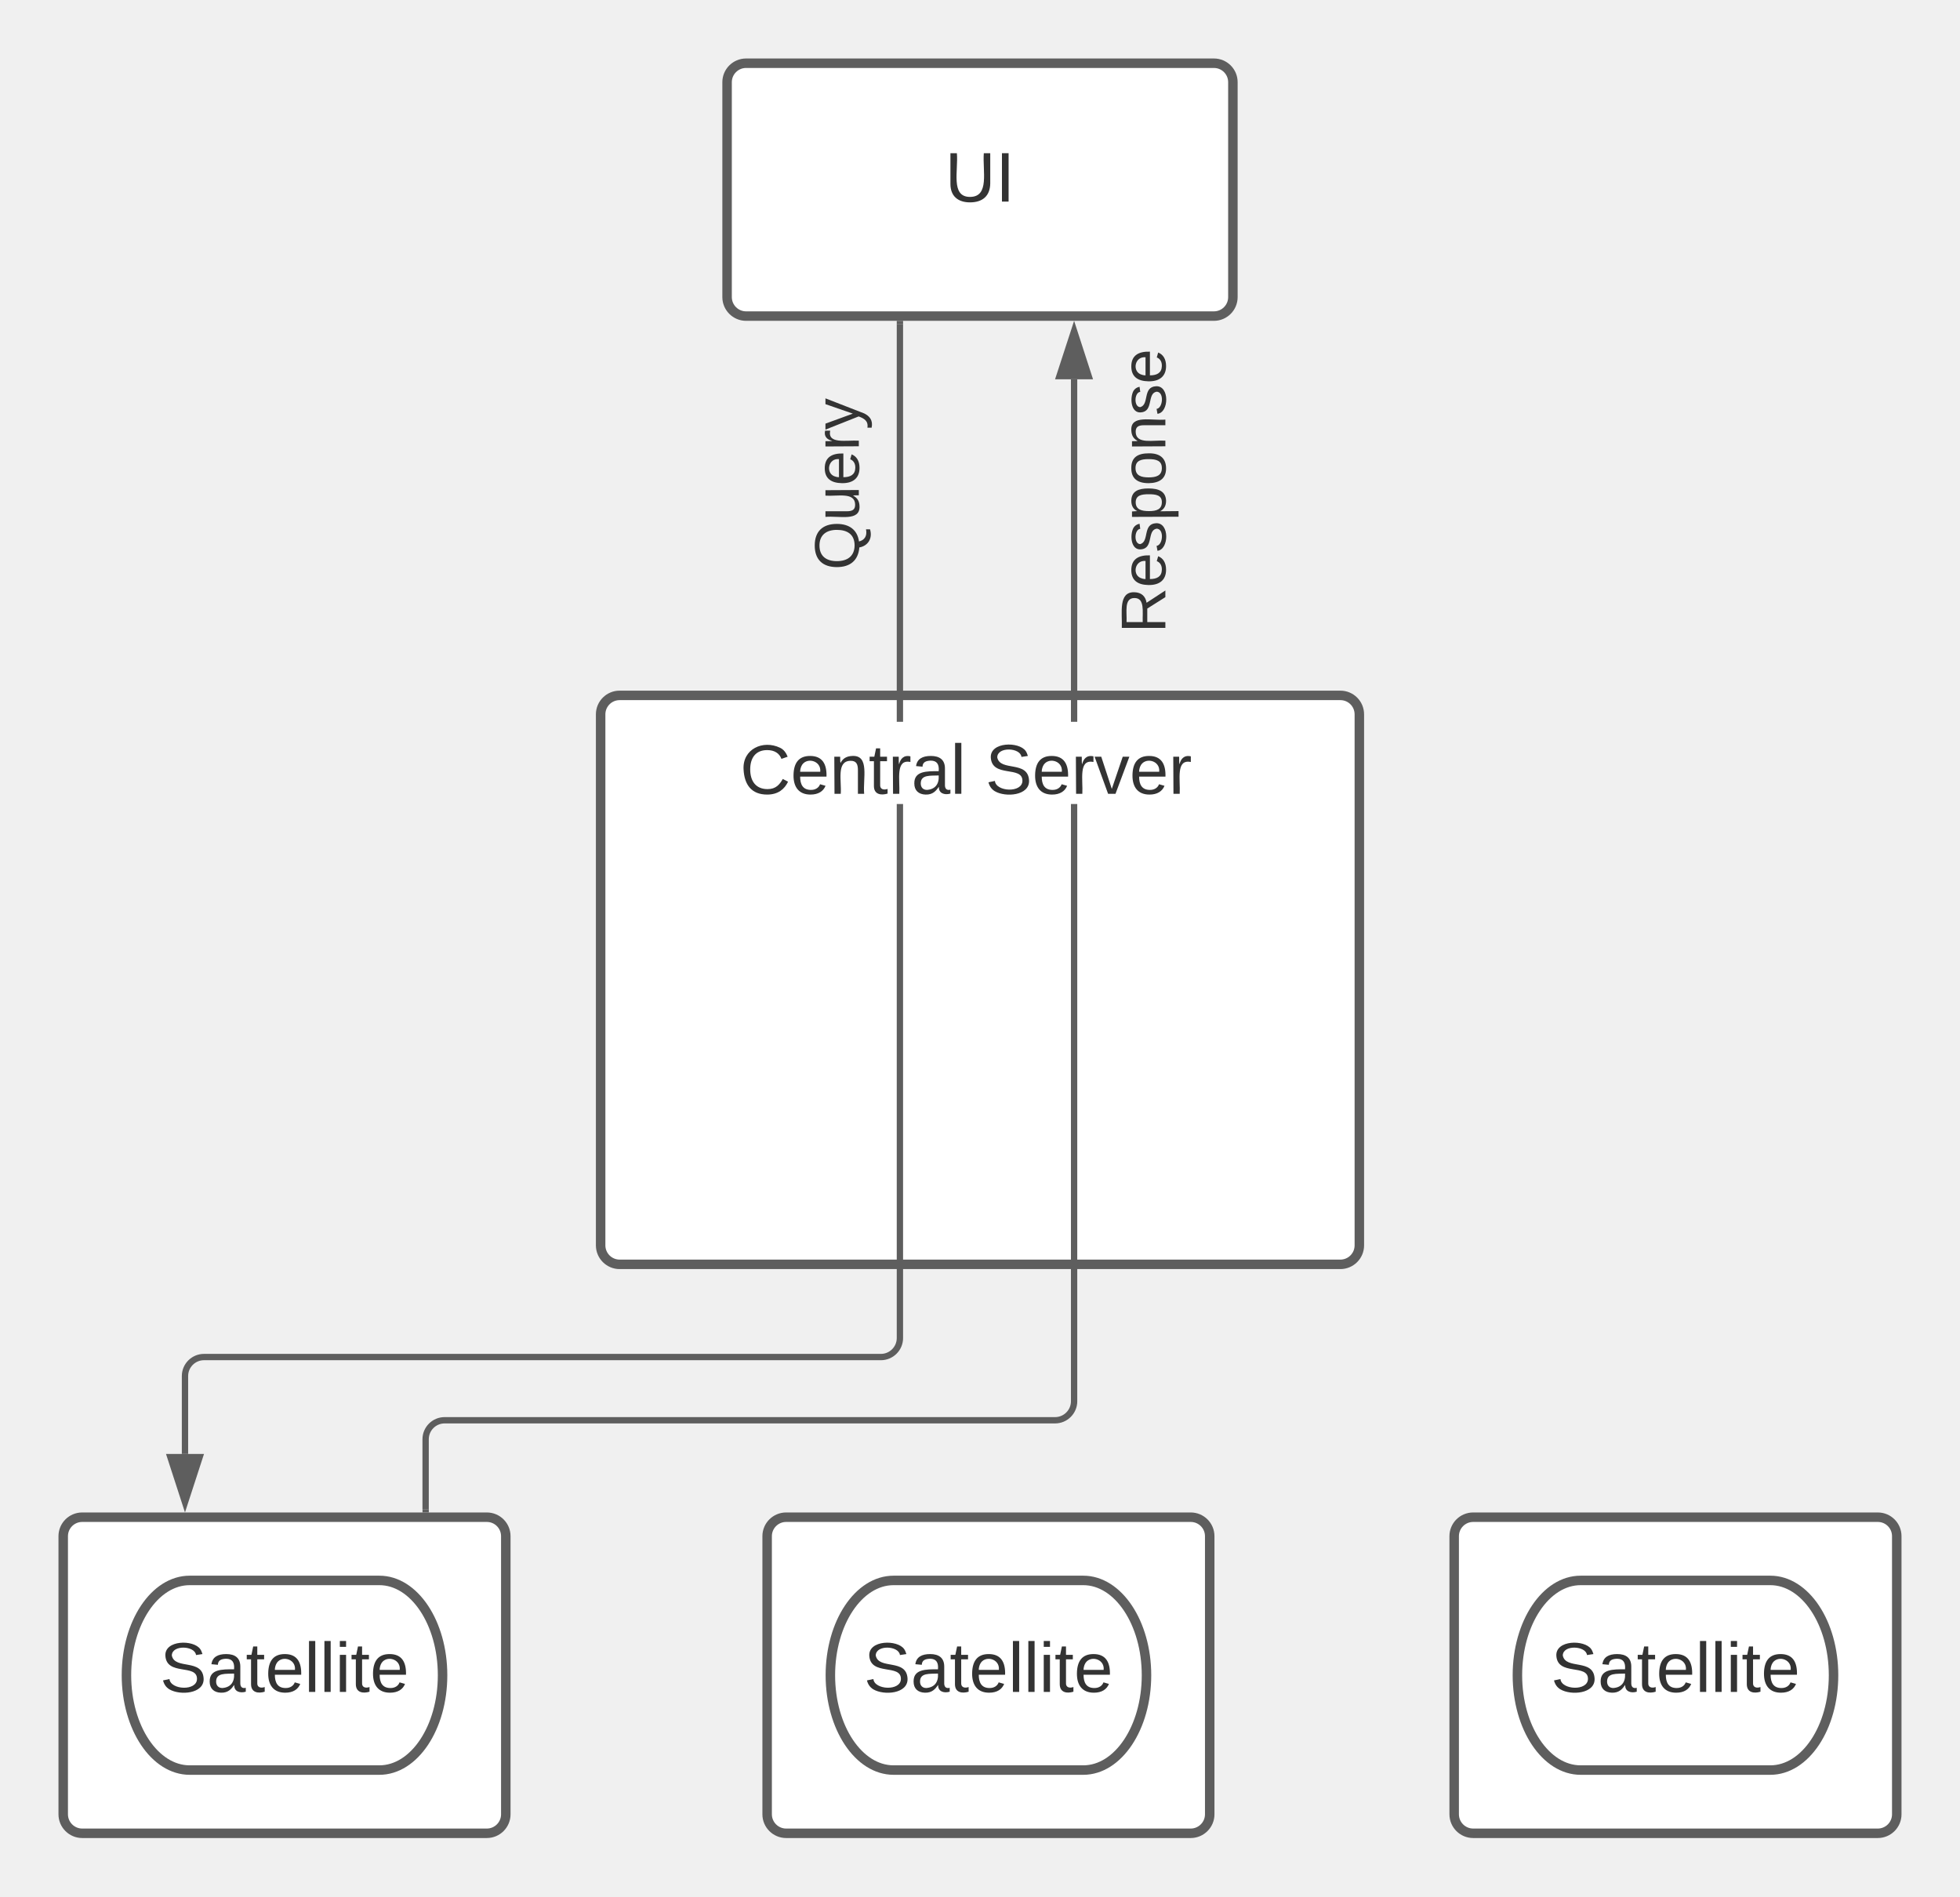
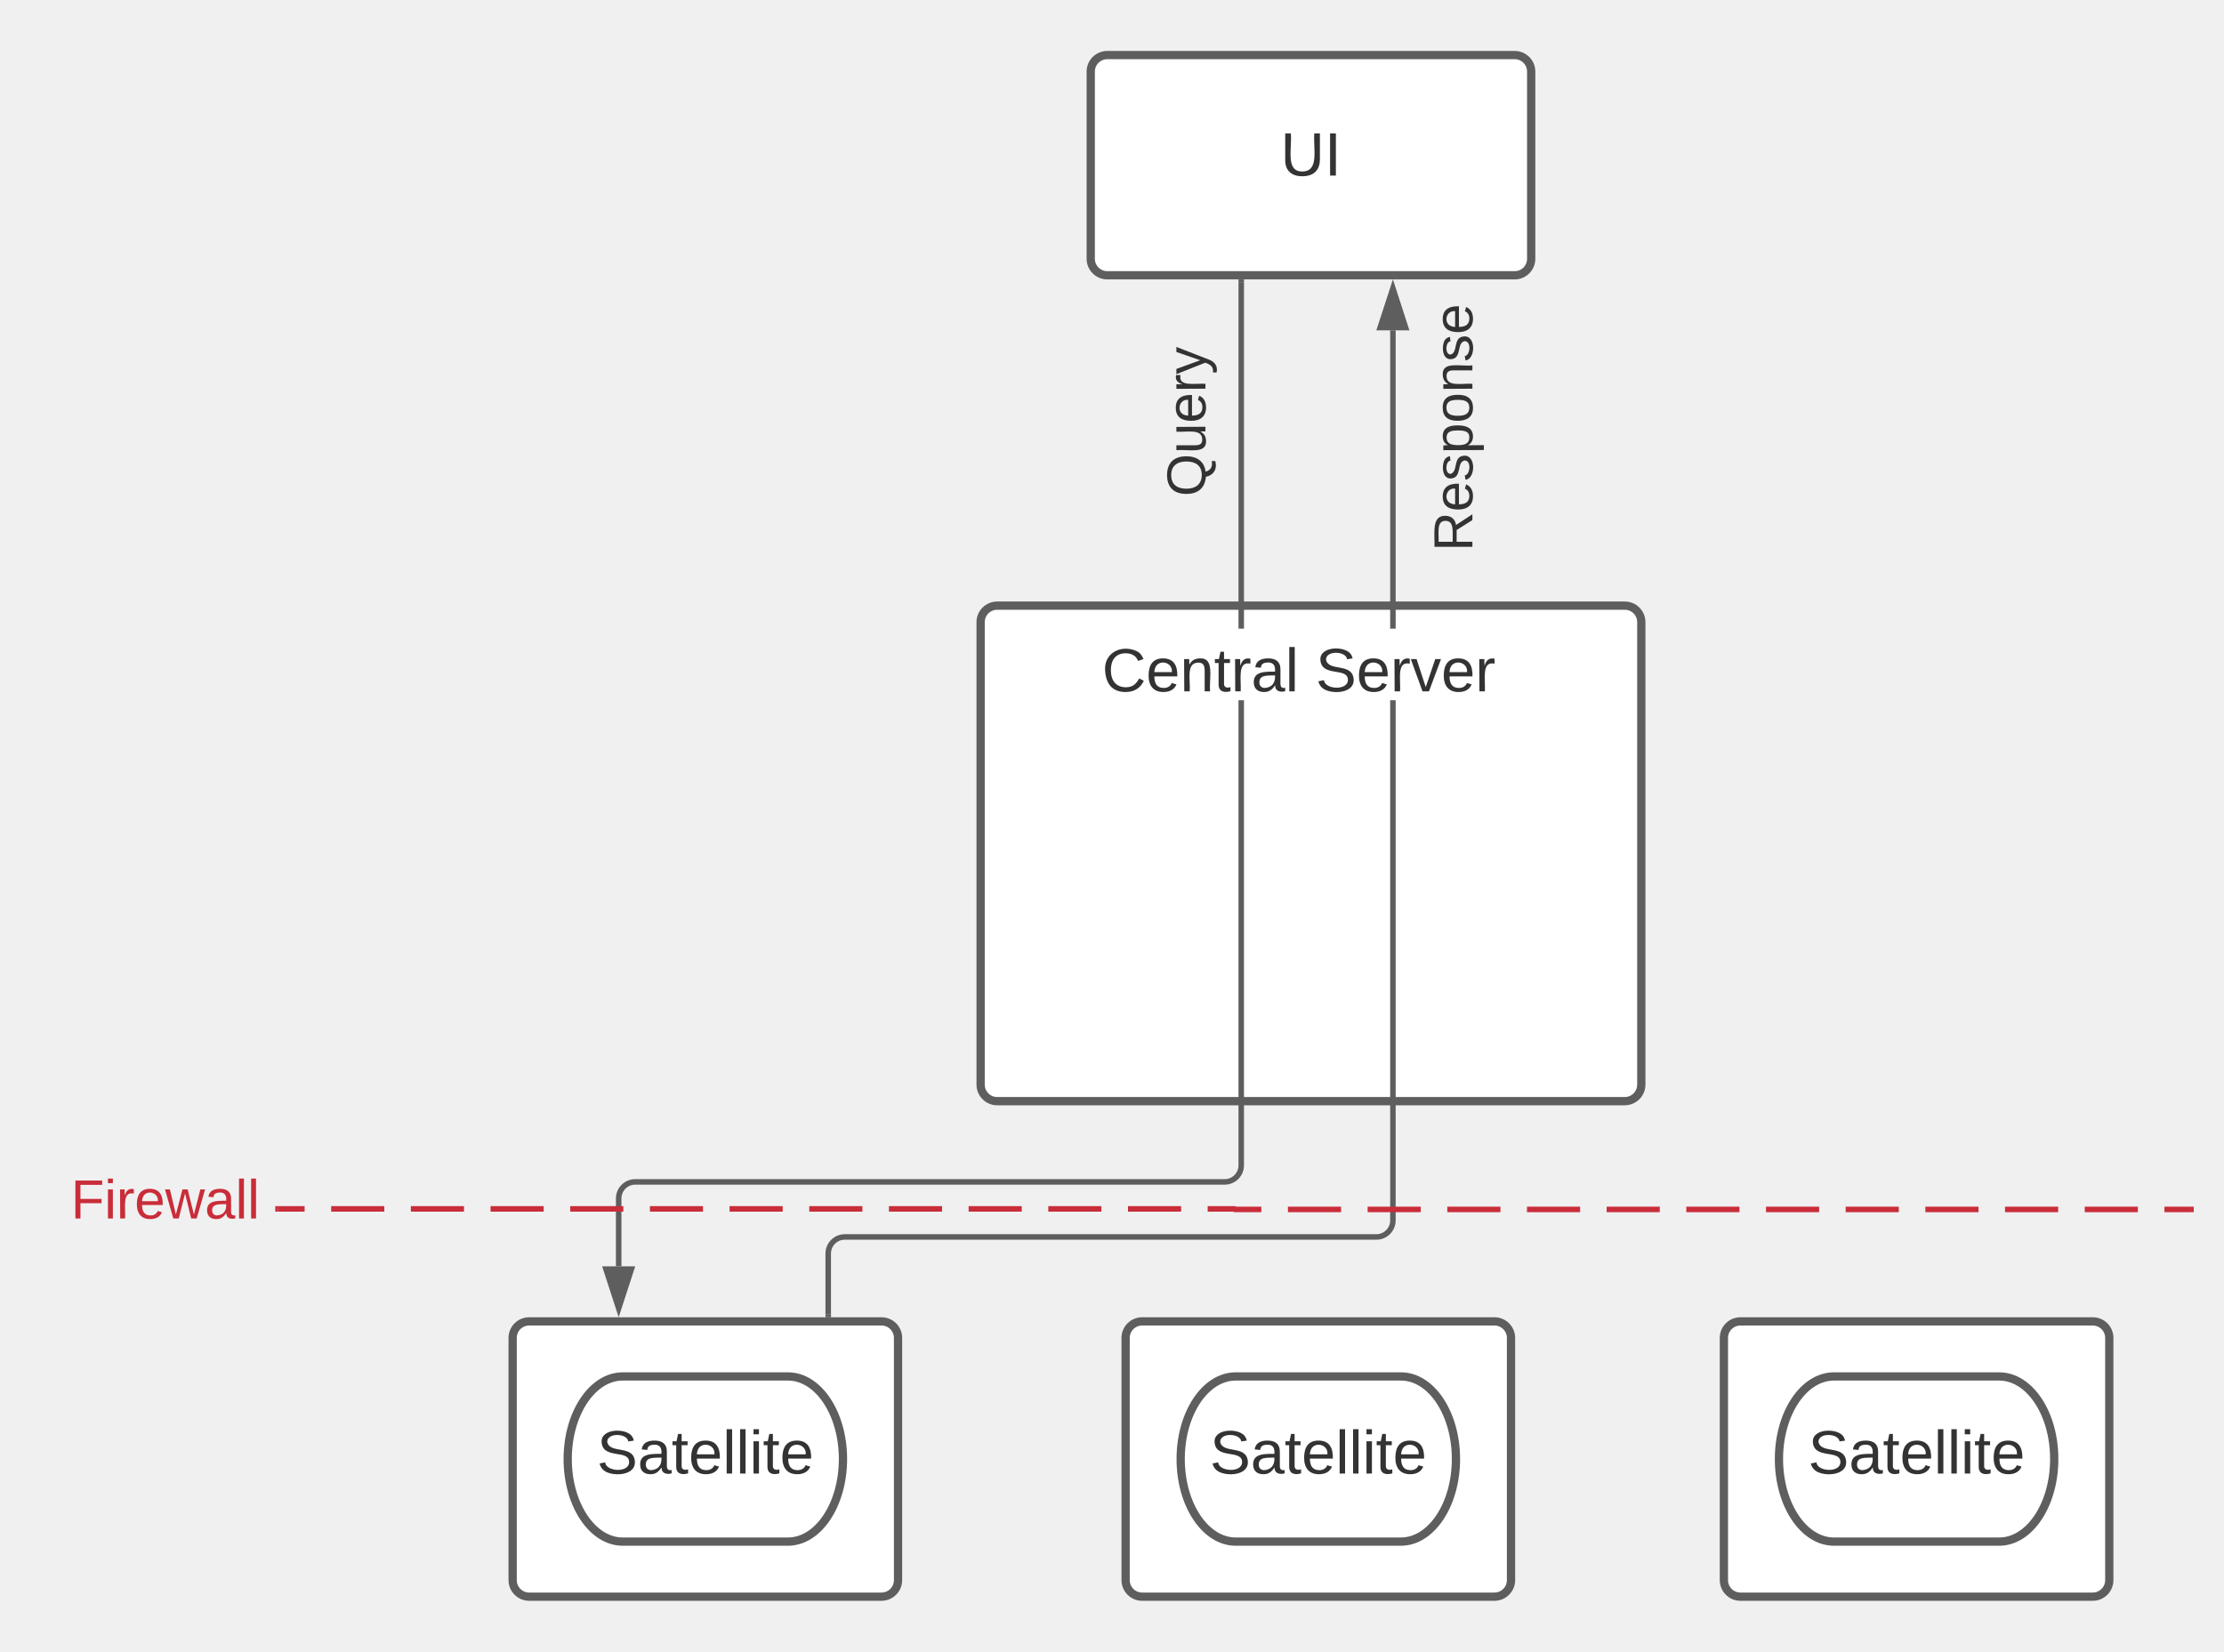
- <svg xmlns="http://www.w3.org/2000/svg" xmlns:ns1="lucid" xmlns:xlink="http://www.w3.org/1999/xlink" width="620" height="600">
-   <g transform="translate(-749.3333 -220.6667)" ns1:page-tab-id="0_0">
+ <svg xmlns="http://www.w3.org/2000/svg" xmlns:ns1="lucid" xmlns:xlink="http://www.w3.org/1999/xlink" width="807.89" height="600">
+   <g transform="translate(-583.1093 -220.6667)" ns1:page-tab-id="0_0">
    <path d="M769.33 706.67c0-3.32 2.7-6 6-6h128c3.32 0 6 2.68 6 6v88c0 3.3-2.68 6-6 6h-128c-3.3 0-6-2.7-6-6zM939.33 446.67c0-3.32 2.7-6 6-6h228c3.32 0 6 2.68 6 6v168c0 3.3-2.68 6-6 6h-228c-3.3 0-6-2.7-6-6zM979.33 246.67c0-3.32 2.7-6 6-6h148c3.32 0 6 2.68 6 6v68c0 3.3-2.68 6-6 6h-148c-3.3 0-6-2.7-6-6z" stroke="#5e5e5e" stroke-width="3" fill="#fff" />
    <use xlink:href="#a" transform="matrix(1,0,0,1,991.3333,252.6667) translate(56.91975 31.77778)" />
    <path d="M1034 323.17V644c0 3.3-2.7 6-6 6H813.85c-3.3 0-6 2.7-6 6v24.66" stroke="#5e5e5e" stroke-width="2" fill="none" />
    <path d="M1035 323.2h-2v-1.03h2z" fill="#5e5e5e" />
    <path d="M807.85 695.93l-4.63-14.27h9.27z" stroke="#5e5e5e" stroke-width="2" fill="#5e5e5e" />
    <path d="M1089.1 340.67V664c0 3.3-2.7 6-6 6H889.97c-3.3 0-6 2.7-6 6v22.17" stroke="#5e5e5e" stroke-width="2" fill="none" />
    <path d="M1089.1 325.4l4.62 14.27h-9.27z" stroke="#5e5e5e" stroke-width="2" fill="#5e5e5e" />
    <path d="M884.98 699.17h-2v-1.03h2z" fill="#5e5e5e" />
    <path d="M1006 427.33c-3.3 0-6-2.68-6-6v-94.66c0-3.32 2.7-6 6-6h13.33c3.32 0 6 2.68 6 6v94.66c0 3.32-2.68 6-6 6z" stroke="#000" stroke-opacity="0" stroke-width="3" fill="#fff" fill-opacity="0" />
    <use xlink:href="#b" transform="matrix(6.123233995736766e-17,-1,1,6.123233995736766e-17,1005,422.3333) translate(21.30556 16)" />
    <path d="M1090.47 496c-3.3 0-6-2.68-6-6V262c0-3.3 2.7-6 6-6h48c3.3 0 6 2.7 6 6v228c0 3.32-2.7 6-6 6z" stroke="#000" stroke-opacity="0" stroke-width="3" fill="#fff" fill-opacity="0" />
    <use xlink:href="#c" transform="matrix(6.123233995736766e-17,-1,1,6.123233995736766e-17,1089.471,491.0034) translate(70.02778 28.5)" />
    <path d="M968.38 455.03c0-3.32 2.7-6 6-6h160.67c3.3 0 6 2.68 6 6v14c0 3.3-2.7 6-6 6H974.38c-3.3 0-6-2.7-6-6z" stroke="#000" stroke-opacity="0" stroke-width="3" fill="#fff" />
    <use xlink:href="#d" transform="matrix(1,0,0,1,973.3821,454.0252) translate(10.04938 17.77778)" />
    <use xlink:href="#e" transform="matrix(1,0,0,1,973.3821,454.0252) translate(87.64198 17.77778)" />
    <path d="M869.33 720.67c11.05 0 20 13.43 20 30s-8.95 30-20 30h-60c-11.04 0-20-13.43-20-30s8.96-30 20-30z" stroke="#5e5e5e" stroke-width="3" fill="#fff" />
    <use xlink:href="#f" transform="matrix(1,0,0,1,794.3333,725.6667) translate(5.58642 30.27778)" />
    <path d="M992 706.67c0-3.32 2.7-6 6-6h128c3.3 0 6 2.68 6 6v88c0 3.3-2.7 6-6 6H998c-3.3 0-6-2.7-6-6z" stroke="#5e5e5e" stroke-width="3" fill="#fff" />
    <path d="M1092 720.67c11.05 0 20 13.43 20 30s-8.95 30-20 30h-60c-11.05 0-20-13.43-20-30s8.95-30 20-30z" stroke="#5e5e5e" stroke-width="3" fill="#fff" />
    <use xlink:href="#f" transform="matrix(1,0,0,1,1017,725.6667) translate(5.58642 30.27778)" />
    <path d="M1209.33 706.67c0-3.32 2.7-6 6-6h128c3.32 0 6 2.68 6 6v88c0 3.3-2.68 6-6 6h-128c-3.3 0-6-2.7-6-6z" stroke="#5e5e5e" stroke-width="3" fill="#fff" />
    <path d="M1309.33 720.67c11.05 0 20 13.43 20 30s-8.95 30-20 30h-60c-11.04 0-20-13.43-20-30s8.96-30 20-30z" stroke="#5e5e5e" stroke-width="3" fill="#fff" />
    <use xlink:href="#f" transform="matrix(1,0,0,1,1234.333,725.6667) translate(5.58642 30.27778)" />
+     <path d="M684.1 659.8h9.66m9.65 0h19.3m9.65 0h19.3m9.65 0h19.3m9.64 0h19.3m9.65 0h19.28m9.65 0h19.3m9.65 0h19.3m9.64 0h19.3m9.65 0h19.3m9.64 0h19.3m9.66 0h19.3m9.64 0h9.65l.07.02.03.07.04.07.06.03h9.65m9.66 0h19.3m9.64 0h19.3m9.65 0h19.3m9.64 0h19.3m9.64 0h19.3m9.64 0h19.3m9.65 0h19.3m9.64 0h19.3m9.65 0h19.3m9.64 0h19.3m9.65 0h19.3m9.65 0h9.65" stroke="#c92d39" stroke-width="2" fill="none" />
+     <path d="M684.13 660.8h-1.02v-2h1.03z" fill="#c92d39" />
+     <path d="M1378.97 660h1.03" stroke="#c92d39" stroke-width="2" fill="none" />
+     <path d="M603.1 635.8c0-3.32 2.7-6 6-6h68c3.32 0 6 2.68 6 6v48c0 3.3-2.68 6-6 6h-68c-3.3 0-6-2.7-6-6z" stroke="#000" stroke-opacity="0" stroke-width="3" fill="#fff" fill-opacity="0" />
+     <use xlink:href="#g" transform="matrix(1,0,0,1,608.1093,634.7892) translate(0.7222222 28.5)" />
    <defs>
-       <path fill="#333" d="M232-93c-1 65-40 97-104 97C67 4 28-28 28-90v-158h33c8 89-33 224 67 224 102 0 64-133 71-224h33v155" id="g" />
-       <path fill="#333" d="M33 0v-248h34V0H33" id="h" />
+       <path fill="#333" d="M232-93c-1 65-40 97-104 97C67 4 28-28 28-90v-158h33c8 89-33 224 67 224 102 0 64-133 71-224h33v155" id="h" />
+       <path fill="#333" d="M33 0v-248h34V0H33" id="i" />
      <g id="a">
-         <use transform="matrix(0.0617284,0,0,0.0617284,0,0)" xlink:href="#g" />
-         <use transform="matrix(0.0617284,0,0,0.0617284,15.98765,0)" xlink:href="#h" />
+         <use transform="matrix(0.0617284,0,0,0.0617284,0,0)" xlink:href="#h" />
+         <use transform="matrix(0.0617284,0,0,0.0617284,15.98765,0)" xlink:href="#i" />
      </g>
-       <path fill="#333" d="M140-251c81 0 123 46 123 126C263-53 228-8 163 1c7 30 30 48 69 40v23c-55 16-95-15-103-61C56-3 17-48 17-125c0-80 42-126 123-126zm0 227c63 0 89-41 89-101s-29-99-89-99c-61 0-89 39-89 99S79-25 140-24" id="i" />
-       <path fill="#333" d="M84 4C-5 8 30-112 23-190h32v120c0 31 7 50 39 49 72-2 45-101 50-169h31l1 190h-30c-1-10 1-25-2-33-11 22-28 36-60 37" id="j" />
-       <path fill="#333" d="M100-194c63 0 86 42 84 106H49c0 40 14 67 53 68 26 1 43-12 49-29l28 8c-11 28-37 45-77 45C44 4 14-33 15-96c1-61 26-98 85-98zm52 81c6-60-76-77-97-28-3 7-6 17-6 28h103" id="k" />
-       <path fill="#333" d="M114-163C36-179 61-72 57 0H25l-1-190h30c1 12-1 29 2 39 6-27 23-49 58-41v29" id="l" />
-       <path fill="#333" d="M179-190L93 31C79 59 56 82 12 73V49c39 6 53-20 64-50L1-190h34L92-34l54-156h33" id="m" />
+       <path fill="#333" d="M140-251c81 0 123 46 123 126C263-53 228-8 163 1c7 30 30 48 69 40v23c-55 16-95-15-103-61C56-3 17-48 17-125c0-80 42-126 123-126zm0 227c63 0 89-41 89-101s-29-99-89-99c-61 0-89 39-89 99S79-25 140-24" id="j" />
+       <path fill="#333" d="M84 4C-5 8 30-112 23-190h32v120c0 31 7 50 39 49 72-2 45-101 50-169h31l1 190h-30c-1-10 1-25-2-33-11 22-28 36-60 37" id="k" />
+       <path fill="#333" d="M100-194c63 0 86 42 84 106H49c0 40 14 67 53 68 26 1 43-12 49-29l28 8c-11 28-37 45-77 45C44 4 14-33 15-96c1-61 26-98 85-98zm52 81c6-60-76-77-97-28-3 7-6 17-6 28h103" id="l" />
+       <path fill="#333" d="M114-163C36-179 61-72 57 0H25l-1-190h30c1 12-1 29 2 39 6-27 23-49 58-41v29" id="m" />
+       <path fill="#333" d="M179-190L93 31C79 59 56 82 12 73V49c39 6 53-20 64-50L1-190h34L92-34l54-156h33" id="n" />
      <g id="b">
-         <use transform="matrix(0.05555556,0,0,0.05555556,0,0)" xlink:href="#i" />
-         <use transform="matrix(0.05555556,0,0,0.05555556,15.55556,0)" xlink:href="#j" />
-         <use transform="matrix(0.05555556,0,0,0.05555556,26.66667,0)" xlink:href="#k" />
-         <use transform="matrix(0.05555556,0,0,0.05555556,37.77778,0)" xlink:href="#l" />
-         <use transform="matrix(0.05555556,0,0,0.05555556,44.38889,0)" xlink:href="#m" />
+         <use transform="matrix(0.05555556,0,0,0.05555556,0,0)" xlink:href="#j" />
+         <use transform="matrix(0.05555556,0,0,0.05555556,15.55556,0)" xlink:href="#k" />
+         <use transform="matrix(0.05555556,0,0,0.05555556,26.66667,0)" xlink:href="#l" />
+         <use transform="matrix(0.05555556,0,0,0.05555556,37.77778,0)" xlink:href="#m" />
+         <use transform="matrix(0.05555556,0,0,0.05555556,44.38889,0)" xlink:href="#n" />
      </g>
-       <path fill="#333" d="M233-177c-1 41-23 64-60 70L243 0h-38l-65-103H63V0H30v-248c88 3 205-21 203 71zM63-129c60-2 137 13 137-47 0-61-80-42-137-45v92" id="n" />
-       <path fill="#333" d="M135-143c-3-34-86-38-87 0 15 53 115 12 119 90S17 21 10-45l28-5c4 36 97 45 98 0-10-56-113-15-118-90-4-57 82-63 122-42 12 7 21 19 24 35" id="o" />
-       <path fill="#333" d="M115-194c55 1 70 41 70 98S169 2 115 4C84 4 66-9 55-30l1 105H24l-1-265h31l2 30c10-21 28-34 59-34zm-8 174c40 0 45-34 45-75s-6-73-45-74c-42 0-51 32-51 76 0 43 10 73 51 73" id="p" />
-       <path fill="#333" d="M100-194c62-1 85 37 85 99 1 63-27 99-86 99S16-35 15-95c0-66 28-99 85-99zM99-20c44 1 53-31 53-75 0-43-8-75-51-75s-53 32-53 75 10 74 51 75" id="q" />
-       <path fill="#333" d="M117-194c89-4 53 116 60 194h-32v-121c0-31-8-49-39-48C34-167 62-67 57 0H25l-1-190h30c1 10-1 24 2 32 11-22 29-35 61-36" id="r" />
+       <path fill="#333" d="M233-177c-1 41-23 64-60 70L243 0h-38l-65-103H63V0H30v-248c88 3 205-21 203 71zM63-129c60-2 137 13 137-47 0-61-80-42-137-45v92" id="o" />
+       <path fill="#333" d="M135-143c-3-34-86-38-87 0 15 53 115 12 119 90S17 21 10-45l28-5c4 36 97 45 98 0-10-56-113-15-118-90-4-57 82-63 122-42 12 7 21 19 24 35" id="p" />
+       <path fill="#333" d="M115-194c55 1 70 41 70 98S169 2 115 4C84 4 66-9 55-30l1 105H24l-1-265h31l2 30c10-21 28-34 59-34zm-8 174c40 0 45-34 45-75s-6-73-45-74c-42 0-51 32-51 76 0 43 10 73 51 73" id="q" />
+       <path fill="#333" d="M100-194c62-1 85 37 85 99 1 63-27 99-86 99S16-35 15-95c0-66 28-99 85-99zM99-20c44 1 53-31 53-75 0-43-8-75-51-75s-53 32-53 75 10 74 51 75" id="r" />
+       <path fill="#333" d="M117-194c89-4 53 116 60 194h-32v-121c0-31-8-49-39-48C34-167 62-67 57 0H25l-1-190h30c1 10-1 24 2 32 11-22 29-35 61-36" id="s" />
      <g id="c">
-         <use transform="matrix(0.05555556,0,0,0.05555556,0,0)" xlink:href="#n" />
-         <use transform="matrix(0.05555556,0,0,0.05555556,14.38889,0)" xlink:href="#k" />
-         <use transform="matrix(0.05555556,0,0,0.05555556,25.5,0)" xlink:href="#o" />
-         <use transform="matrix(0.05555556,0,0,0.05555556,35.5,0)" xlink:href="#p" />
-         <use transform="matrix(0.05555556,0,0,0.05555556,46.61111,0)" xlink:href="#q" />
-         <use transform="matrix(0.05555556,0,0,0.05555556,57.72222,0)" xlink:href="#r" />
-         <use transform="matrix(0.05555556,0,0,0.05555556,68.83333,0)" xlink:href="#o" />
-         <use transform="matrix(0.05555556,0,0,0.05555556,78.83333,0)" xlink:href="#k" />
+         <use transform="matrix(0.05555556,0,0,0.05555556,0,0)" xlink:href="#o" />
+         <use transform="matrix(0.05555556,0,0,0.05555556,14.38889,0)" xlink:href="#l" />
+         <use transform="matrix(0.05555556,0,0,0.05555556,25.5,0)" xlink:href="#p" />
+         <use transform="matrix(0.05555556,0,0,0.05555556,35.5,0)" xlink:href="#q" />
+         <use transform="matrix(0.05555556,0,0,0.05555556,46.61111,0)" xlink:href="#r" />
+         <use transform="matrix(0.05555556,0,0,0.05555556,57.72222,0)" xlink:href="#s" />
+         <use transform="matrix(0.05555556,0,0,0.05555556,68.83333,0)" xlink:href="#p" />
+         <use transform="matrix(0.05555556,0,0,0.05555556,78.83333,0)" xlink:href="#l" />
      </g>
-       <path fill="#333" d="M212-179c-10-28-35-45-73-45-59 0-87 40-87 99 0 60 29 101 89 101 43 0 62-24 78-52l27 14C228-24 195 4 139 4 59 4 22-46 18-125c-6-104 99-153 187-111 19 9 31 26 39 46" id="s" />
-       <path fill="#333" d="M59-47c-2 24 18 29 38 22v24C64 9 27 4 27-40v-127H5v-23h24l9-43h21v43h35v23H59v120" id="t" />
-       <path fill="#333" d="M141-36C126-15 110 5 73 4 37 3 15-17 15-53c-1-64 63-63 125-63 3-35-9-54-41-54-24 1-41 7-42 31l-33-3c5-37 33-52 76-52 45 0 72 20 72 64v82c-1 20 7 32 28 27v20c-31 9-61-2-59-35zM48-53c0 20 12 33 32 33 41-3 63-29 60-74-43 2-92-5-92 41" id="u" />
-       <path fill="#333" d="M24 0v-261h32V0H24" id="v" />
+       <path fill="#333" d="M212-179c-10-28-35-45-73-45-59 0-87 40-87 99 0 60 29 101 89 101 43 0 62-24 78-52l27 14C228-24 195 4 139 4 59 4 22-46 18-125c-6-104 99-153 187-111 19 9 31 26 39 46" id="t" />
+       <path fill="#333" d="M59-47c-2 24 18 29 38 22v24C64 9 27 4 27-40v-127H5v-23h24l9-43h21v43h35v23H59v120" id="u" />
+       <path fill="#333" d="M141-36C126-15 110 5 73 4 37 3 15-17 15-53c-1-64 63-63 125-63 3-35-9-54-41-54-24 1-41 7-42 31l-33-3c5-37 33-52 76-52 45 0 72 20 72 64v82c-1 20 7 32 28 27v20c-31 9-61-2-59-35zM48-53c0 20 12 33 32 33 41-3 63-29 60-74-43 2-92-5-92 41" id="v" />
+       <path fill="#333" d="M24 0v-261h32V0H24" id="w" />
      <g id="d">
-         <use transform="matrix(0.0617284,0,0,0.0617284,0,0)" xlink:href="#s" />
-         <use transform="matrix(0.0617284,0,0,0.0617284,15.98765,0)" xlink:href="#k" />
-         <use transform="matrix(0.0617284,0,0,0.0617284,28.33333,0)" xlink:href="#r" />
-         <use transform="matrix(0.0617284,0,0,0.0617284,40.67901,0)" xlink:href="#t" />
-         <use transform="matrix(0.0617284,0,0,0.0617284,46.85185,0)" xlink:href="#l" />
-         <use transform="matrix(0.0617284,0,0,0.0617284,54.19753,0)" xlink:href="#u" />
-         <use transform="matrix(0.0617284,0,0,0.0617284,66.54321,0)" xlink:href="#v" />
+         <use transform="matrix(0.0617284,0,0,0.0617284,0,0)" xlink:href="#t" />
+         <use transform="matrix(0.0617284,0,0,0.0617284,15.98765,0)" xlink:href="#l" />
+         <use transform="matrix(0.0617284,0,0,0.0617284,28.33333,0)" xlink:href="#s" />
+         <use transform="matrix(0.0617284,0,0,0.0617284,40.67901,0)" xlink:href="#u" />
+         <use transform="matrix(0.0617284,0,0,0.0617284,46.85185,0)" xlink:href="#m" />
+         <use transform="matrix(0.0617284,0,0,0.0617284,54.19753,0)" xlink:href="#v" />
+         <use transform="matrix(0.0617284,0,0,0.0617284,66.54321,0)" xlink:href="#w" />
      </g>
-       <path fill="#333" d="M185-189c-5-48-123-54-124 2 14 75 158 14 163 119 3 78-121 87-175 55-17-10-28-26-33-46l33-7c5 56 141 63 141-1 0-78-155-14-162-118-5-82 145-84 179-34 5 7 8 16 11 25" id="w" />
-       <path fill="#333" d="M108 0H70L1-190h34L89-25l56-165h34" id="x" />
+       <path fill="#333" d="M185-189c-5-48-123-54-124 2 14 75 158 14 163 119 3 78-121 87-175 55-17-10-28-26-33-46l33-7c5 56 141 63 141-1 0-78-155-14-162-118-5-82 145-84 179-34 5 7 8 16 11 25" id="x" />
+       <path fill="#333" d="M108 0H70L1-190h34L89-25l56-165h34" id="y" />
      <g id="e">
-         <use transform="matrix(0.0617284,0,0,0.0617284,0,0)" xlink:href="#w" />
-         <use transform="matrix(0.0617284,0,0,0.0617284,14.81481,0)" xlink:href="#k" />
-         <use transform="matrix(0.0617284,0,0,0.0617284,27.16049,0)" xlink:href="#l" />
-         <use transform="matrix(0.0617284,0,0,0.0617284,34.50617,0)" xlink:href="#x" />
-         <use transform="matrix(0.0617284,0,0,0.0617284,45.61728,0)" xlink:href="#k" />
-         <use transform="matrix(0.0617284,0,0,0.0617284,57.96296,0)" xlink:href="#l" />
+         <use transform="matrix(0.0617284,0,0,0.0617284,0,0)" xlink:href="#x" />
+         <use transform="matrix(0.0617284,0,0,0.0617284,14.81481,0)" xlink:href="#l" />
+         <use transform="matrix(0.0617284,0,0,0.0617284,27.16049,0)" xlink:href="#m" />
+         <use transform="matrix(0.0617284,0,0,0.0617284,34.50617,0)" xlink:href="#y" />
+         <use transform="matrix(0.0617284,0,0,0.0617284,45.61728,0)" xlink:href="#l" />
+         <use transform="matrix(0.0617284,0,0,0.0617284,57.96296,0)" xlink:href="#m" />
      </g>
-       <path fill="#333" d="M24-231v-30h32v30H24zM24 0v-190h32V0H24" id="y" />
+       <path fill="#333" d="M24-231v-30h32v30H24zM24 0v-190h32V0H24" id="z" />
      <g id="f">
-         <use transform="matrix(0.0617284,0,0,0.0617284,0,0)" xlink:href="#w" />
-         <use transform="matrix(0.0617284,0,0,0.0617284,14.81481,0)" xlink:href="#u" />
-         <use transform="matrix(0.0617284,0,0,0.0617284,27.16049,0)" xlink:href="#t" />
-         <use transform="matrix(0.0617284,0,0,0.0617284,33.33333,0)" xlink:href="#k" />
-         <use transform="matrix(0.0617284,0,0,0.0617284,45.67901,0)" xlink:href="#v" />
-         <use transform="matrix(0.0617284,0,0,0.0617284,50.55556,0)" xlink:href="#v" />
-         <use transform="matrix(0.0617284,0,0,0.0617284,55.4321,0)" xlink:href="#y" />
-         <use transform="matrix(0.0617284,0,0,0.0617284,60.30864,0)" xlink:href="#t" />
-         <use transform="matrix(0.0617284,0,0,0.0617284,66.48148,0)" xlink:href="#k" />
+         <use transform="matrix(0.0617284,0,0,0.0617284,0,0)" xlink:href="#x" />
+         <use transform="matrix(0.0617284,0,0,0.0617284,14.81481,0)" xlink:href="#v" />
+         <use transform="matrix(0.0617284,0,0,0.0617284,27.16049,0)" xlink:href="#u" />
+         <use transform="matrix(0.0617284,0,0,0.0617284,33.33333,0)" xlink:href="#l" />
+         <use transform="matrix(0.0617284,0,0,0.0617284,45.67901,0)" xlink:href="#w" />
+         <use transform="matrix(0.0617284,0,0,0.0617284,50.55556,0)" xlink:href="#w" />
+         <use transform="matrix(0.0617284,0,0,0.0617284,55.4321,0)" xlink:href="#z" />
+         <use transform="matrix(0.0617284,0,0,0.0617284,60.30864,0)" xlink:href="#u" />
+         <use transform="matrix(0.0617284,0,0,0.0617284,66.48148,0)" xlink:href="#l" />
+       </g>
+       <path fill="#c92d39" d="M63-220v92h138v28H63V0H30v-248h175v28H63" id="A" />
+       <path fill="#c92d39" d="M24-231v-30h32v30H24zM24 0v-190h32V0H24" id="B" />
+       <path fill="#c92d39" d="M114-163C36-179 61-72 57 0H25l-1-190h30c1 12-1 29 2 39 6-27 23-49 58-41v29" id="C" />
+       <path fill="#c92d39" d="M100-194c63 0 86 42 84 106H49c0 40 14 67 53 68 26 1 43-12 49-29l28 8c-11 28-37 45-77 45C44 4 14-33 15-96c1-61 26-98 85-98zm52 81c6-60-76-77-97-28-3 7-6 17-6 28h103" id="D" />
+       <path fill="#c92d39" d="M206 0h-36l-40-164L89 0H53L-1-190h32L70-26l43-164h34l41 164 42-164h31" id="E" />
+       <path fill="#c92d39" d="M141-36C126-15 110 5 73 4 37 3 15-17 15-53c-1-64 63-63 125-63 3-35-9-54-41-54-24 1-41 7-42 31l-33-3c5-37 33-52 76-52 45 0 72 20 72 64v82c-1 20 7 32 28 27v20c-31 9-61-2-59-35zM48-53c0 20 12 33 32 33 41-3 63-29 60-74-43 2-92-5-92 41" id="F" />
+       <path fill="#c92d39" d="M24 0v-261h32V0H24" id="G" />
+       <g id="g">
+         <use transform="matrix(0.05555556,0,0,0.05555556,0,0)" xlink:href="#A" />
+         <use transform="matrix(0.05555556,0,0,0.05555556,12.16667,0)" xlink:href="#B" />
+         <use transform="matrix(0.05555556,0,0,0.05555556,16.55556,0)" xlink:href="#C" />
+         <use transform="matrix(0.05555556,0,0,0.05555556,23.16667,0)" xlink:href="#D" />
+         <use transform="matrix(0.05555556,0,0,0.05555556,34.27778,0)" xlink:href="#E" />
+         <use transform="matrix(0.05555556,0,0,0.05555556,48.66667,0)" xlink:href="#F" />
+         <use transform="matrix(0.05555556,0,0,0.05555556,59.77778,0)" xlink:href="#G" />
+         <use transform="matrix(0.05555556,0,0,0.05555556,64.16667,0)" xlink:href="#G" />
      </g>
    </defs>
  </g>
</svg>
